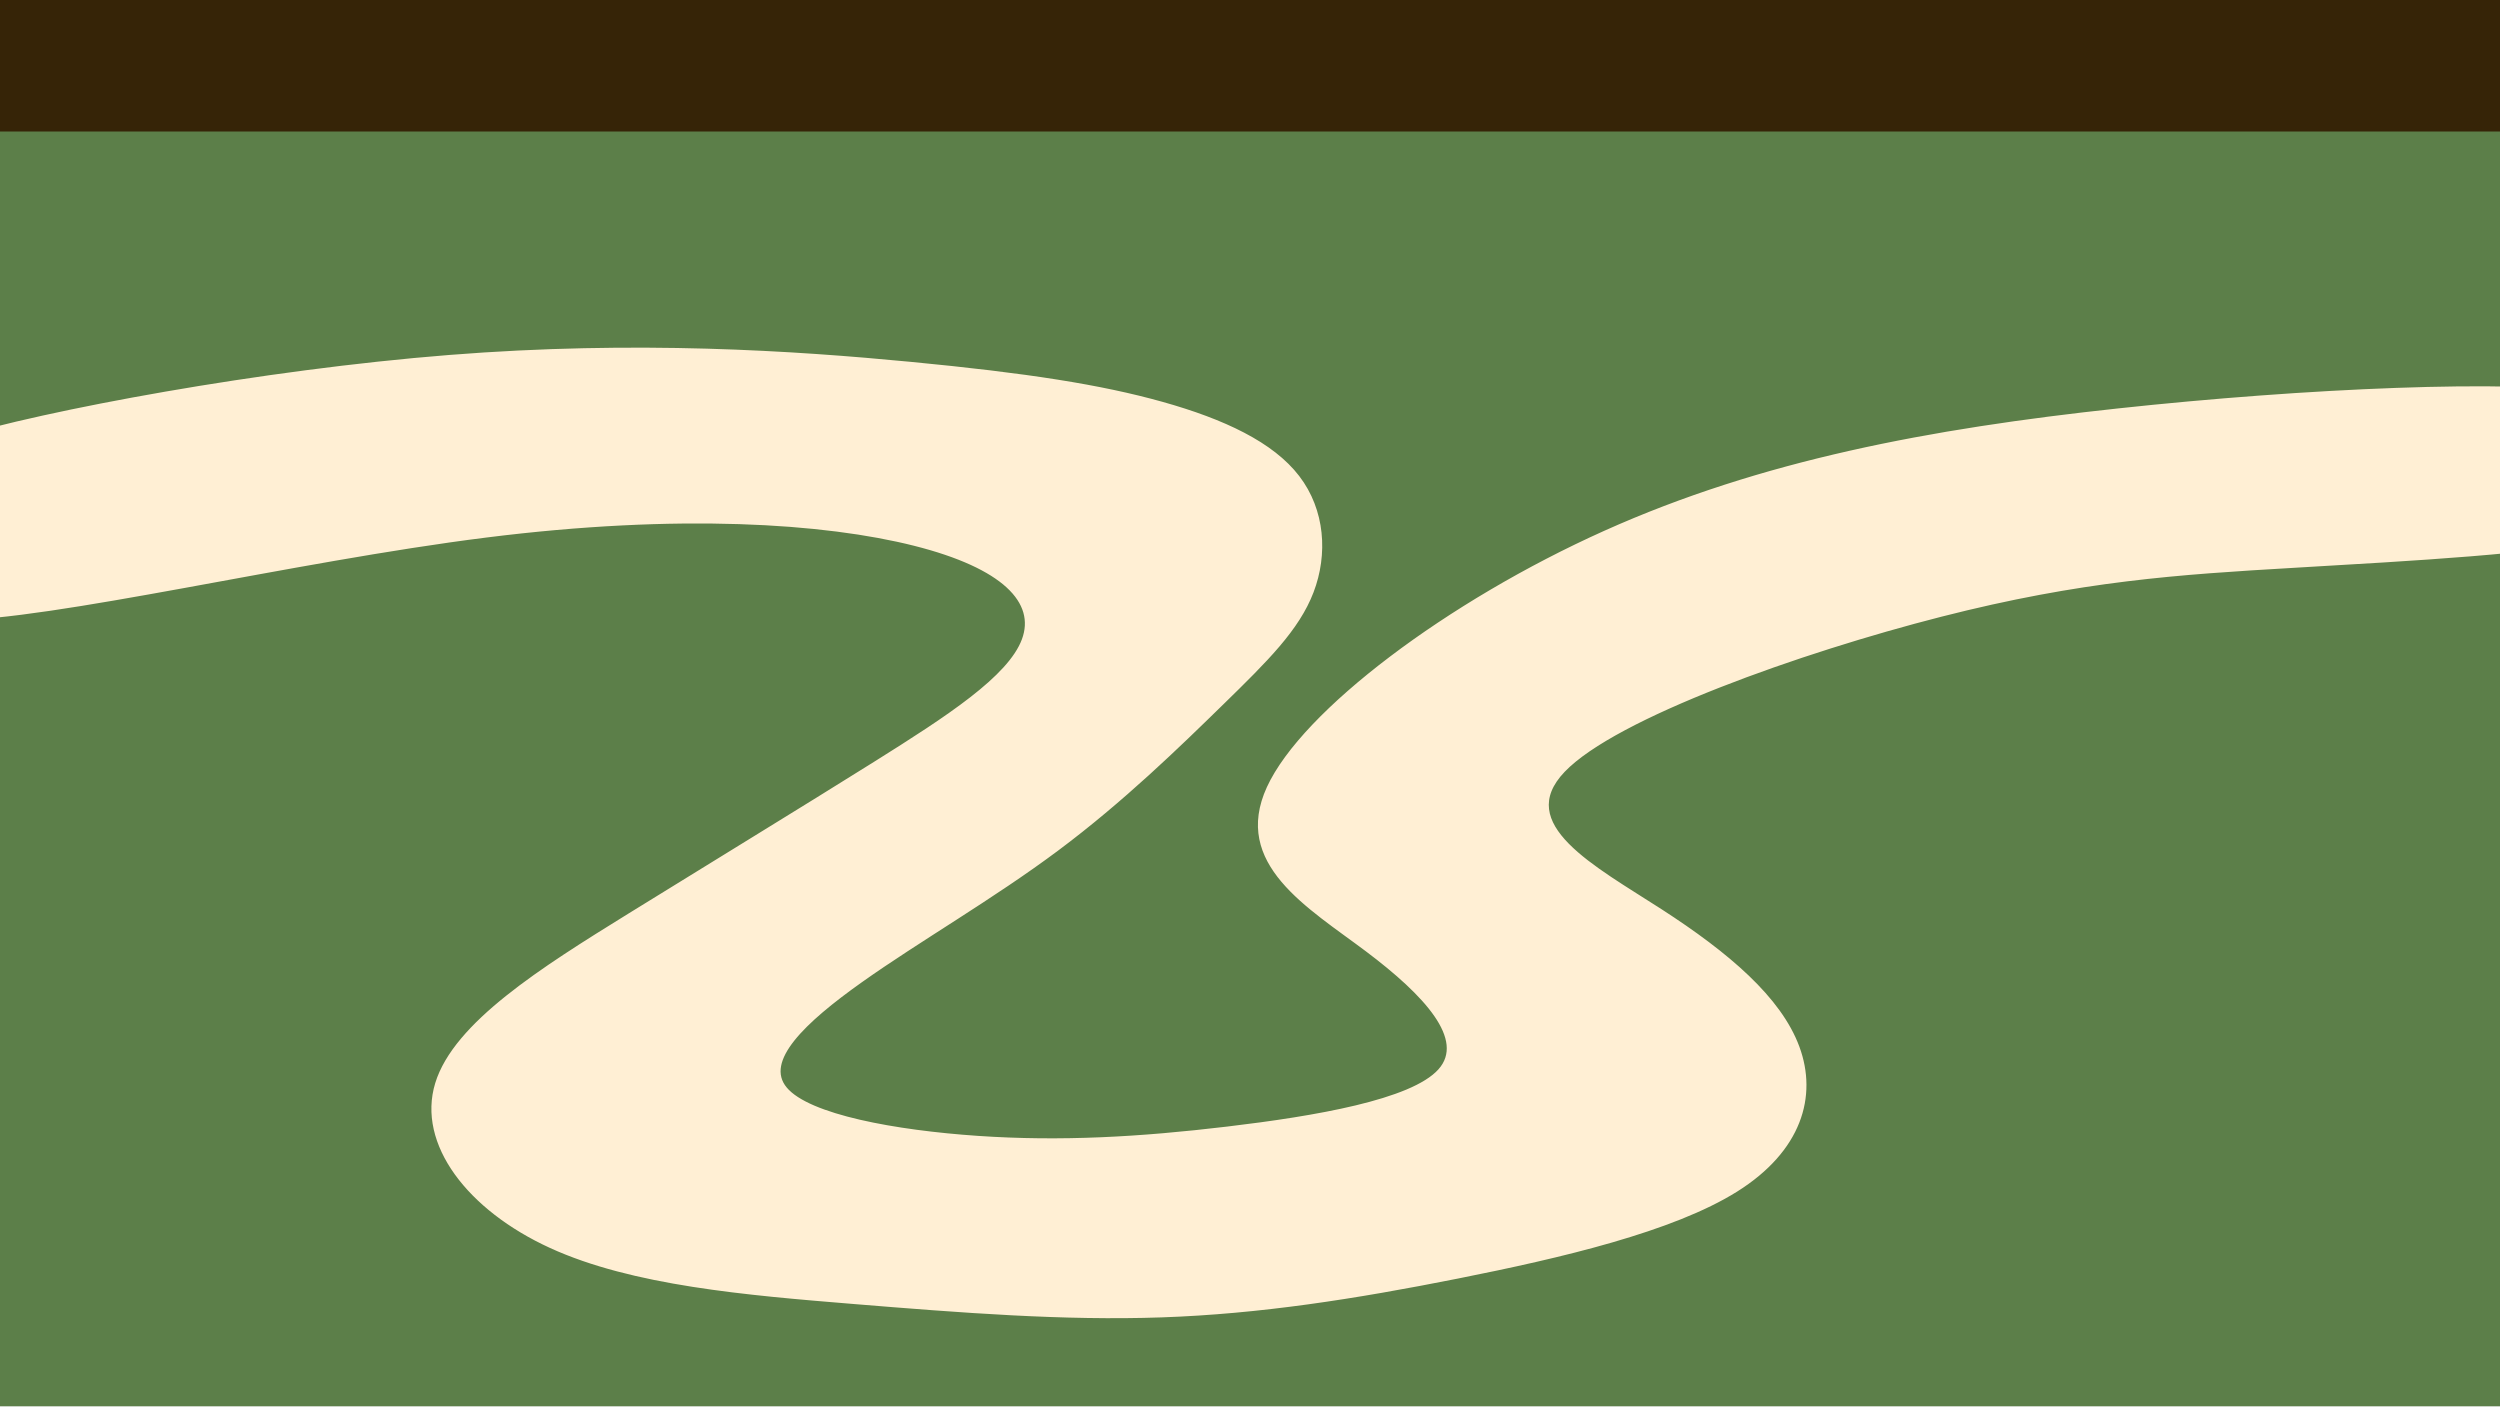
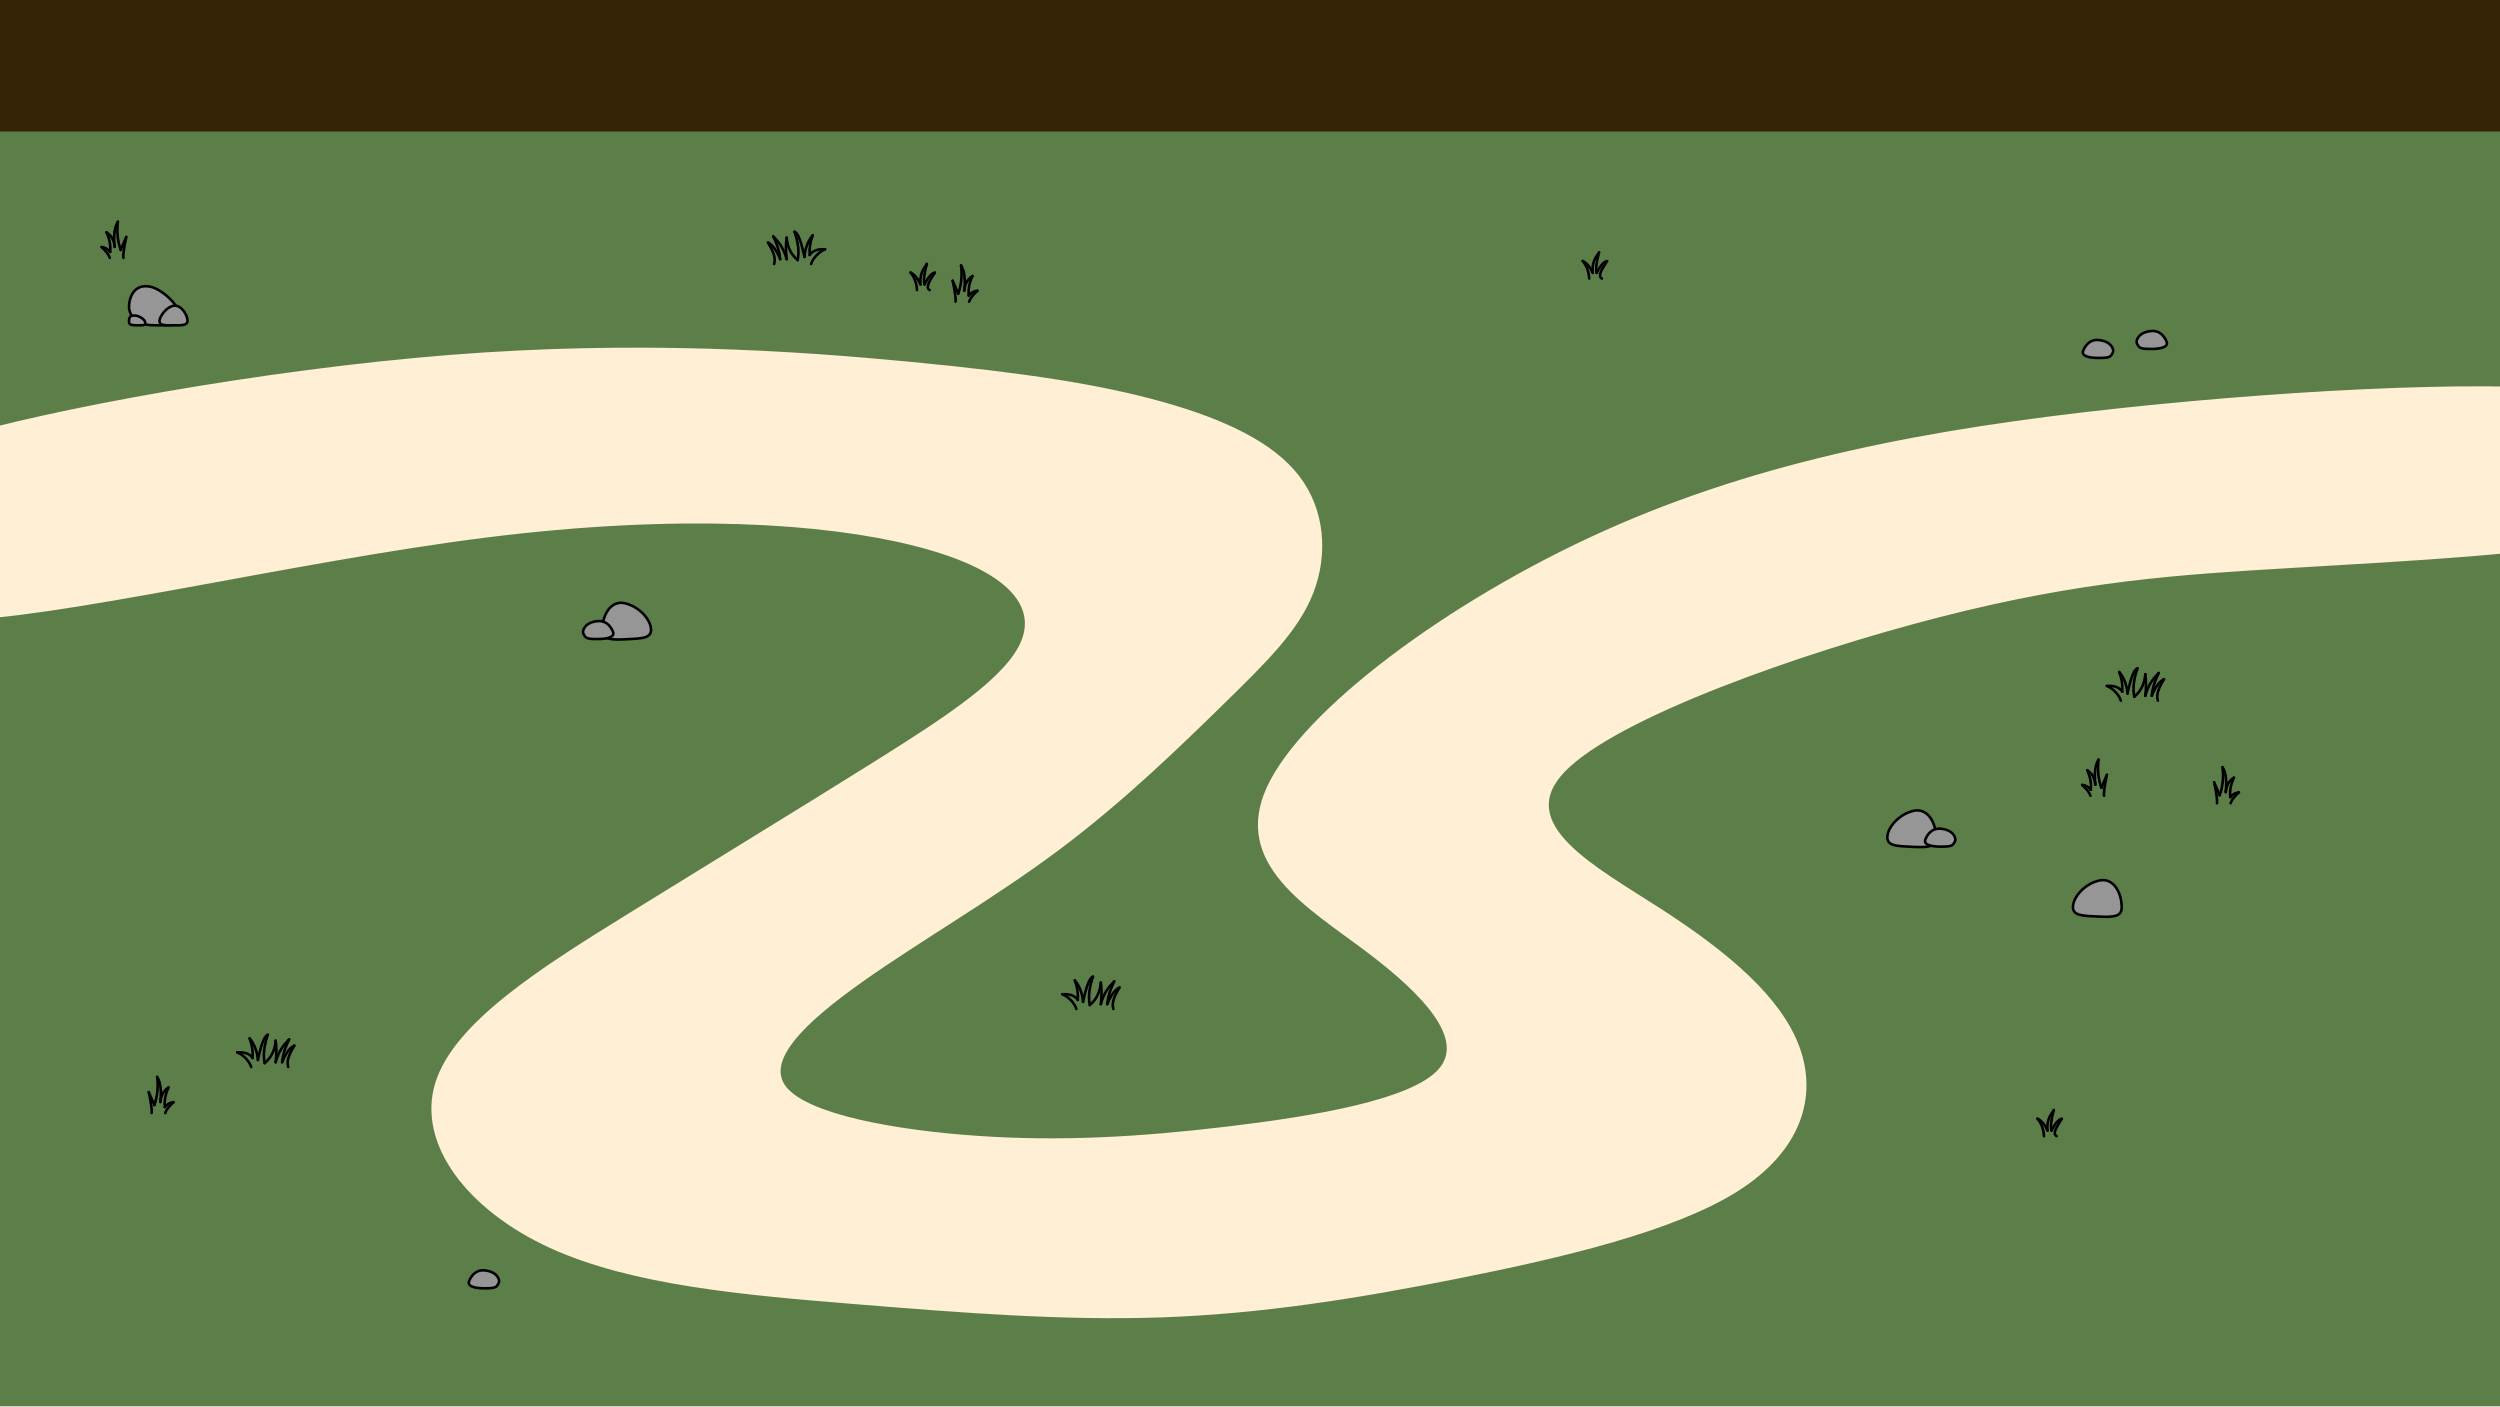
<svg xmlns="http://www.w3.org/2000/svg" viewBox="0 0 1920 1080" width="1920" height="1080">
  <defs>
-     <clipPath id="artboard-6231469383556857085">
+     <clipPath id="artboard-11821881556143351776">
      <rect x="0" y="0" width="1920" height="1080" />
    </clipPath>
  </defs>
  <g>
-     <rect fill="#5c7f49" x="0" y="0" width="1920" height="1080" />
-     <g clip-path="url(#artboard-6231469383556857085)">
-       <g>
-         <path d="M0,0 L1920,0 L1920,100 L0,100 L0,0 Z" fill="#362407" stroke-width="2" stroke="#362407" />
-       </g>
-       <g>
-         <path d="M-352.827,-7.665 C-496.665,3.727 -663.252,34.65 -734.409,56.53 C-805.566,78.41 -781.292,91.246 -783.459,120.172 C-785.625,149.099 -814.231,194.115 -736.117,194.15 C-658.003,194.186 -473.17,149.241 -324.788,130.592 C-176.407,111.942 -64.477,119.587 4.241,136.921 C72.958,154.255 98.463,181.278 87.766,210.05 C77.068,238.821 30.168,269.342 -26.292,304.717 C-82.752,340.092 -148.771,380.323 -215.255,421.471 C-281.739,462.618 -348.687,504.683 -362.798,550.882 C-376.909,597.08 -338.183,647.411 -275.163,676.262 C-212.144,705.113 -124.83,712.484 -42.11,719.236 C40.609,725.989 118.734,732.122 194.155,729.486 C269.576,726.849 342.293,715.442 421.554,699.676 C500.814,683.909 586.619,663.784 635.641,632.991 C684.662,602.198 696.9,560.737 683.001,522.984 C669.102,485.23 629.067,451.183 577.625,417.924 C526.183,384.665 463.334,352.193 502.96,310.774 C542.586,269.355 684.686,218.989 792.689,191.413 C900.692,163.836 974.6,159.049 1063.88,153.808 C1153.16,148.568 1257.814,142.874 1298.458,131.885 C1339.102,120.896 1315.736,104.612 1320.498,82.409 C1325.26,60.206 1358.149,32.083 1295.013,21.492 C1231.876,10.901 1072.713,17.841 928.456,33.431 C784.2,49.02 654.849,73.258 534.473,127.306 C414.098,181.353 302.698,265.211 275.9,323.603 C249.101,381.995 306.903,414.92 351.776,448.69 C396.648,482.46 428.59,517.073 407.435,540.683 C386.28,564.292 312.028,576.897 244.648,584.93 C177.268,592.964 116.76,596.425 53.213,592.105 C-10.334,587.786 -76.922,575.687 -94.527,554.634 C-112.132,533.581 -80.755,503.575 -36.666,472.276 C7.422,440.978 64.222,408.386 114.215,371.054 C164.209,333.721 207.395,291.648 241.061,258.735 C274.726,225.823 298.869,202.072 309.867,173.271 C320.865,144.47 318.716,110.619 298.976,84.904 C279.236,59.189 241.904,41.61 194.674,28.353 C147.443,15.096 90.314,6.16 1.206,-2.378 C-87.903,-10.916 -208.99,-19.056 -352.827,-7.665 Z" transform="matrix(1,0,0,1,698.0021,281.2646)" fill="#ffefd4" stroke-width="2" stroke-linecap="round" stroke="#ffefd4" />
+     <rect fill="#ffffff" x="0" y="0" width="1920" height="1080" />
+     <g clip-path="url(#artboard-11821881556143351776)">
+       <g>
+         <path d="M0,0 C0,0 1920,0 1920,0 C1920,0 1920,1080 1920,1080 C1920,1080 0,1080 0,1080 C0,1080 0,0 0,0 Z" fill="#5c7f49" />
+       </g>
+       <g>
+         <g>
+           <g>
+             <path d="M0,0 C0,0 1920,0 1920,0 C1920,0 1920,100 1920,100 C1920,100 0,100 0,100 C0,100 0,0 0,0 C0,0 0,0 0,0 Z" fill="#362407" stroke-width="2" stroke="#362407" />
+           </g>
+         </g>
+       </g>
+       <g>
+         <g transform="matrix(1,0,0,1,48.2875,-93.78179)">
+           <path d="M36.339,287.196 C36.339,287.196 36.734,283.522 36.035,279.798 C35.33,276.038 33.531,272.229 33.531,272.229" fill="none" stroke-width="2" stroke-linecap="round" stroke="#000000" />
+         </g>
+         <g transform="matrix(1,0,0,1,48.2875,-93.78179)">
+           <path d="M33.531,272.229 C37.299,274.626 39.382,278.336 39.781,283.36" fill="none" stroke-width="2" stroke-linecap="round" stroke="#000000" />
+         </g>
+         <g transform="matrix(1,0,0,1,48.2875,-93.78179)">
+           <path d="M39.781,283.36 C38.833,274.509 39.657,268.092 42.252,264.109" fill="none" stroke-width="2" stroke-linecap="round" stroke="#000000" />
+         </g>
+         <g transform="matrix(1,0,0,1,48.2875,-93.78179)">
+           <path d="M42.252,264.109 C41.315,271.756 42.035,278.957 44.412,285.714" fill="none" stroke-width="2" stroke-linecap="round" stroke="#000000" />
+         </g>
+         <g transform="matrix(1,0,0,1,48.2875,-93.78179)">
+           <path d="M44.412,285.714 L48.673,275.806" fill="none" stroke-width="2" stroke-linecap="round" stroke="#000000" />
+         </g>
+         <g transform="matrix(1,0,0,1,48.2875,-93.78179)">
+           <path d="M48.673,275.806 C46.842,284.174 46.028,291.065 46.542,291.836" fill="none" stroke-width="2" stroke-linecap="round" stroke="#000000" />
+         </g>
+         <g transform="matrix(1,0,0,1,48.2875,-93.78179)">
+           <path d="M36.339,287.196 C34.286,284.848 32.074,283.626 29.704,283.529" fill="none" stroke-width="2" stroke-linecap="round" stroke="#000000" />
+         </g>
+         <g transform="matrix(1,0,0,1,48.2875,-93.78179)">
+           <path d="M29.704,283.529 C33.226,286.74 35.336,289.509 36.035,291.836" fill="none" stroke-width="2" stroke-linecap="round" stroke="#000000" />
+         </g>
+       </g>
+       <g>
+         <g transform="matrix(1,0,0,1,114.4009,522.4872)">
+           <path d="M78.515,296.987 C77.337,292.982 72.969,287.878 67.819,285.714" fill="none" stroke-width="2" stroke-linecap="round" stroke="#000000" />
+         </g>
+         <g transform="matrix(1,0,0,1,114.4009,522.4872)">
+           <path d="M67.819,285.714 C73.53,285.371 77.466,286.823 79.627,290.069" fill="none" stroke-width="2" stroke-linecap="round" stroke="#000000" />
+         </g>
+         <g transform="matrix(1,0,0,1,114.4009,522.4872)">
+           <path d="M79.627,290.069 C80.003,285.103 79.231,280.085 77.311,275.014" fill="none" stroke-width="2" stroke-linecap="round" stroke="#000000" />
+         </g>
+         <g transform="matrix(1,0,0,1,114.4009,522.4872)">
+           <path d="M77.311,275.014 C80.098,278.205 83.05,283.718 83.663,291.553" fill="none" stroke-width="2" stroke-linecap="round" stroke="#000000" />
+         </g>
+         <g transform="matrix(1,0,0,1,114.4009,522.4872)">
+           <path d="M83.663,291.553 C86.206,279.309 88.754,272.867 91.306,272.229" fill="none" stroke-width="2" stroke-linecap="round" stroke="#000000" />
+         </g>
+         <g transform="matrix(1,0,0,1,114.4009,522.4872)">
+           <path d="M88.859,293.987 C93.934,289.777 96.749,284.045 97.304,276.793" fill="none" stroke-width="2" stroke-linecap="round" stroke="#000000" />
+         </g>
+         <g transform="matrix(1,0,0,1,114.4009,522.4872)">
+           <path d="M97.304,276.793 C98.056,281.315 98.056,286.813 97.304,293.286" fill="none" stroke-width="2" stroke-linecap="round" stroke="#000000" />
+         </g>
+         <g transform="matrix(1,0,0,1,114.4009,522.4872)">
+           <path d="M97.304,293.286 C99.769,284.546 102.946,280.64 107.593,275.806" fill="none" stroke-width="2" stroke-linecap="round" stroke="#000000" />
+         </g>
+         <g transform="matrix(1,0,0,1,114.4009,522.4872)">
+           <path d="M107.593,275.806 C107.593,275.806 105.095,281.019 103.917,284.896 C102.44,289.759 102.285,293.286 102.285,293.286" fill="none" stroke-width="2" stroke-linecap="round" stroke="#000000" />
+         </g>
+         <g transform="matrix(1,0,0,1,114.4009,522.4872)">
+           <path d="M102.285,293.286 C105.016,286.478 108.128,282.228 111.621,280.537" fill="none" stroke-width="2" stroke-linecap="round" stroke="#000000" />
+         </g>
+         <g transform="matrix(1,0,0,1,114.4009,522.4872)">
+           <path d="M111.621,280.537 C107.845,286.811 105.419,292.294 106.953,296.987" fill="none" stroke-width="2" stroke-linecap="round" stroke="#000000" />
+         </g>
+         <g transform="matrix(1,0,0,1,114.4009,522.4872)">
+           <path d="M91.306,272.229 C88.358,280.537 87.586,288.029 88.859,293.987" fill="none" stroke-width="2" stroke-linecap="round" stroke="#000000" />
+         </g>
+       </g>
+       <g>
+         <g transform="matrix(1,0,0,1,1082.528,-80.05642)">
+           <path d="M137.986,293.987 C137.889,292.302 137.66,290.706 137.3,289.198 C136.509,285.882 135.082,282.995 133.019,280.537" fill="none" stroke-width="2" stroke-linecap="round" stroke="#000000" />
+         </g>
+         <g transform="matrix(1,0,0,1,1082.528,-80.05642)">
+           <path d="M133.019,280.537 C136.098,282.036 138.643,285.061 140.651,289.612" fill="none" stroke-width="2" stroke-linecap="round" stroke="#000000" />
+         </g>
+         <g transform="matrix(1,0,0,1,1082.528,-80.05642)">
+           <path d="M140.651,289.612 C140.039,281.133 142.867,277.933 145.524,273.94" fill="none" stroke-width="2" stroke-linecap="round" stroke="#000000" />
+         </g>
+         <g transform="matrix(1,0,0,1,1082.528,-80.05642)">
+           <path d="M145.524,273.94 C143.719,280.636 142.833,285.902 143.719,289.612" fill="none" stroke-width="2" stroke-linecap="round" stroke="#000000" />
+         </g>
+         <g transform="matrix(1,0,0,1,1082.528,-80.05642)">
+           <path d="M143.719,289.612 C146.666,283.894 149.31,280.902 151.652,280.636" fill="none" stroke-width="2" stroke-linecap="round" stroke="#000000" />
+         </g>
+         <g transform="matrix(1,0,0,1,1082.528,-80.05642)">
+           <path d="M151.652,280.628 C146.914,287.984 144.576,292.137 147.686,293.987" fill="none" stroke-width="2" stroke-linecap="round" stroke="#000000" />
+         </g>
+       </g>
+       <g>
+         <path d="M1612.415,676.192 C1622.504,674.015 1629.439,684.487 1629.439,696.844 C1629.439,704.102 1623.21,704.503 1611.189,703.914 C1598.858,703.31 1590.627,703.391 1592.22,694.671 C1593.535,687.469 1601.845,678.473 1612.415,676.192 Z" fill="#969696" stroke-width="2" stroke-linecap="round" stroke="#000000" />
+       </g>
+       <g>
+         <path d="M372.219,975.663 C382.206,976.638 384.115,983.276 383.081,985.213 C381.293,988.562 381.046,989.424 372.219,989.424 C363.392,989.424 358.89,987.494 360.258,983.952 C361.377,981.053 364.664,974.925 372.219,975.663 Z" fill="#969696" stroke-width="2" stroke-linecap="round" stroke="#000000" />
+       </g>
+       <g>
+         <path d="M115.658,220.221 C123.875,221.985 138.111,234.143 138.111,242.925 C138.111,249.837 134.465,249.837 120.612,249.837 C106.759,249.837 102.322,247.209 99.533,238.877 C97.977,234.226 100.059,216.873 115.658,220.221 Z" fill="#969696" stroke-width="2" stroke-linecap="round" stroke="#000000" />
+       </g>
+       <g>
+         <path d="M133.46,234.789 C139.202,233.99 143.995,241.961 143.995,246.105 C143.995,250.25 139.257,249.81 133.46,249.81 C127.662,249.81 122.191,250.376 122.49,246.242 C122.733,242.872 127.906,235.563 133.46,234.789 Z" fill="#969696" stroke-width="2" stroke-linecap="round" stroke="#000000" />
+       </g>
+       <g>
+         <path d="M102.957,242.285 C107.214,242.285 111.595,245.725 111.595,247.808 C111.595,249.891 110.303,249.837 106.046,249.837 C101.789,249.837 99.114,249.645 99.114,247.561 C99.114,245.478 98.7,242.285 102.957,242.285 Z" fill="#969696" stroke-width="2" stroke-linecap="round" stroke="#000000" />
+       </g>
+       <g>
+         <g transform="matrix(-1,0,0,1,780.344,-60.20188)">
+           <path d="M36.339,287.196 C36.339,287.196 36.734,283.522 36.035,279.798 C35.33,276.038 33.531,272.229 33.531,272.229" fill="none" stroke-width="2" stroke-linecap="round" stroke="#000000" />
+         </g>
+         <g transform="matrix(-1,0,0,1,780.344,-60.20188)">
+           <path d="M33.531,272.229 C37.299,274.626 39.382,278.336 39.781,283.36" fill="none" stroke-width="2" stroke-linecap="round" stroke="#000000" />
+         </g>
+         <g transform="matrix(-1,0,0,1,780.344,-60.20188)">
+           <path d="M39.781,283.36 C38.833,274.509 39.657,268.092 42.252,264.109" fill="none" stroke-width="2" stroke-linecap="round" stroke="#000000" />
+         </g>
+         <g transform="matrix(-1,0,0,1,780.344,-60.20188)">
+           <path d="M42.252,264.109 C41.315,271.756 42.035,278.957 44.412,285.714" fill="none" stroke-width="2" stroke-linecap="round" stroke="#000000" />
+         </g>
+         <g transform="matrix(-1,0,0,1,780.344,-60.20188)">
+           <path d="M44.412,285.714 L48.673,275.806" fill="none" stroke-width="2" stroke-linecap="round" stroke="#000000" />
+         </g>
+         <g transform="matrix(-1,0,0,1,780.344,-60.20188)">
+           <path d="M48.673,275.806 C46.842,284.174 46.028,291.065 46.542,291.836" fill="none" stroke-width="2" stroke-linecap="round" stroke="#000000" />
+         </g>
+         <g transform="matrix(-1,0,0,1,780.344,-60.20188)">
+           <path d="M36.339,287.196 C34.286,284.848 32.074,283.626 29.704,283.529" fill="none" stroke-width="2" stroke-linecap="round" stroke="#000000" />
+         </g>
+         <g transform="matrix(-1,0,0,1,780.344,-60.20188)">
+           <path d="M29.704,283.529 C33.226,286.74 35.336,289.509 36.035,291.836" fill="none" stroke-width="2" stroke-linecap="round" stroke="#000000" />
+         </g>
+       </g>
+       <g>
+         <g transform="matrix(-1,0,0,1,162.9402,562.9786)">
+           <path d="M36.339,287.196 C36.339,287.196 36.734,283.522 36.035,279.798 C35.33,276.038 33.531,272.229 33.531,272.229" fill="none" stroke-width="2" stroke-linecap="round" stroke="#000000" />
+         </g>
+         <g transform="matrix(-1,0,0,1,162.9402,562.9786)">
+           <path d="M33.531,272.229 C37.299,274.626 39.382,278.336 39.781,283.36" fill="none" stroke-width="2" stroke-linecap="round" stroke="#000000" />
+         </g>
+         <g transform="matrix(-1,0,0,1,162.9402,562.9786)">
+           <path d="M39.781,283.36 C38.833,274.509 39.657,268.092 42.252,264.109" fill="none" stroke-width="2" stroke-linecap="round" stroke="#000000" />
+         </g>
+         <g transform="matrix(-1,0,0,1,162.9402,562.9786)">
+           <path d="M42.252,264.109 C41.315,271.756 42.035,278.957 44.412,285.714" fill="none" stroke-width="2" stroke-linecap="round" stroke="#000000" />
+         </g>
+         <g transform="matrix(-1,0,0,1,162.9402,562.9786)">
+           <path d="M44.412,285.714 L48.673,275.806" fill="none" stroke-width="2" stroke-linecap="round" stroke="#000000" />
+         </g>
+         <g transform="matrix(-1,0,0,1,162.9402,562.9786)">
+           <path d="M48.673,275.806 C46.842,284.174 46.028,291.065 46.542,291.836" fill="none" stroke-width="2" stroke-linecap="round" stroke="#000000" />
+         </g>
+         <g transform="matrix(-1,0,0,1,162.9402,562.9786)">
+           <path d="M36.339,287.196 C34.286,284.848 32.074,283.626 29.704,283.529" fill="none" stroke-width="2" stroke-linecap="round" stroke="#000000" />
+         </g>
+         <g transform="matrix(-1,0,0,1,162.9402,562.9786)">
+           <path d="M29.704,283.529 C33.226,286.74 35.336,289.509 36.035,291.836" fill="none" stroke-width="2" stroke-linecap="round" stroke="#000000" />
+         </g>
+       </g>
+       <g>
+         <g transform="matrix(-1,0,0,1,1749.14,325.0422)">
+           <path d="M36.339,287.196 C36.339,287.196 36.734,283.522 36.035,279.798 C35.33,276.038 33.531,272.229 33.531,272.229" fill="none" stroke-width="2" stroke-linecap="round" stroke="#000000" />
+         </g>
+         <g transform="matrix(-1,0,0,1,1749.14,325.0422)">
+           <path d="M33.531,272.229 C37.299,274.626 39.382,278.336 39.781,283.36" fill="none" stroke-width="2" stroke-linecap="round" stroke="#000000" />
+         </g>
+         <g transform="matrix(-1,0,0,1,1749.14,325.0422)">
+           <path d="M39.781,283.36 C38.833,274.509 39.657,268.092 42.252,264.109" fill="none" stroke-width="2" stroke-linecap="round" stroke="#000000" />
+         </g>
+         <g transform="matrix(-1,0,0,1,1749.14,325.0422)">
+           <path d="M42.252,264.109 C41.315,271.756 42.035,278.957 44.412,285.714" fill="none" stroke-width="2" stroke-linecap="round" stroke="#000000" />
+         </g>
+         <g transform="matrix(-1,0,0,1,1749.14,325.0422)">
+           <path d="M44.412,285.714 L48.673,275.806" fill="none" stroke-width="2" stroke-linecap="round" stroke="#000000" />
+         </g>
+         <g transform="matrix(-1,0,0,1,1749.14,325.0422)">
+           <path d="M48.673,275.806 C46.842,284.174 46.028,291.065 46.542,291.836" fill="none" stroke-width="2" stroke-linecap="round" stroke="#000000" />
+         </g>
+         <g transform="matrix(-1,0,0,1,1749.14,325.0422)">
+           <path d="M36.339,287.196 C34.286,284.848 32.074,283.626 29.704,283.529" fill="none" stroke-width="2" stroke-linecap="round" stroke="#000000" />
+         </g>
+         <g transform="matrix(-1,0,0,1,1749.14,325.0422)">
+           <path d="M29.704,283.529 C33.226,286.74 35.336,289.509 36.035,291.836" fill="none" stroke-width="2" stroke-linecap="round" stroke="#000000" />
+         </g>
+       </g>
+       <g>
+         <g transform="matrix(1,0,0,1,1569.423,319.2989)">
+           <path d="M36.339,287.196 C36.339,287.196 36.734,283.522 36.035,279.798 C35.33,276.038 33.531,272.229 33.531,272.229" fill="none" stroke-width="2" stroke-linecap="round" stroke="#000000" />
+         </g>
+         <g transform="matrix(1,0,0,1,1569.423,319.2989)">
+           <path d="M33.531,272.229 C37.299,274.626 39.382,278.336 39.781,283.36" fill="none" stroke-width="2" stroke-linecap="round" stroke="#000000" />
+         </g>
+         <g transform="matrix(1,0,0,1,1569.423,319.2989)">
+           <path d="M39.781,283.36 C38.833,274.509 39.657,268.092 42.252,264.109" fill="none" stroke-width="2" stroke-linecap="round" stroke="#000000" />
+         </g>
+         <g transform="matrix(1,0,0,1,1569.423,319.2989)">
+           <path d="M42.252,264.109 C41.315,271.756 42.035,278.957 44.412,285.714" fill="none" stroke-width="2" stroke-linecap="round" stroke="#000000" />
+         </g>
+         <g transform="matrix(1,0,0,1,1569.423,319.2989)">
+           <path d="M44.412,285.714 L48.673,275.806" fill="none" stroke-width="2" stroke-linecap="round" stroke="#000000" />
+         </g>
+         <g transform="matrix(1,0,0,1,1569.423,319.2989)">
+           <path d="M48.673,275.806 C46.842,284.174 46.028,291.065 46.542,291.836" fill="none" stroke-width="2" stroke-linecap="round" stroke="#000000" />
+         </g>
+         <g transform="matrix(1,0,0,1,1569.423,319.2989)">
+           <path d="M36.339,287.196 C34.286,284.848 32.074,283.626 29.704,283.529" fill="none" stroke-width="2" stroke-linecap="round" stroke="#000000" />
+         </g>
+         <g transform="matrix(1,0,0,1,1569.423,319.2989)">
+           <path d="M29.704,283.529 C33.226,286.74 35.336,289.509 36.035,291.836" fill="none" stroke-width="2" stroke-linecap="round" stroke="#000000" />
+         </g>
+       </g>
+       <g>
+         <g transform="matrix(-1,0,0,1,701.4667,-94.253)">
+           <path d="M78.515,296.987 C77.337,292.982 72.969,287.878 67.819,285.714" fill="none" stroke-width="2" stroke-linecap="round" stroke="#000000" />
+         </g>
+         <g transform="matrix(-1,0,0,1,701.4667,-94.253)">
+           <path d="M67.819,285.714 C73.53,285.371 77.466,286.823 79.627,290.069" fill="none" stroke-width="2" stroke-linecap="round" stroke="#000000" />
+         </g>
+         <g transform="matrix(-1,0,0,1,701.4667,-94.253)">
+           <path d="M79.627,290.069 C80.003,285.103 79.231,280.085 77.311,275.014" fill="none" stroke-width="2" stroke-linecap="round" stroke="#000000" />
+         </g>
+         <g transform="matrix(-1,0,0,1,701.4667,-94.253)">
+           <path d="M77.311,275.014 C80.098,278.205 83.05,283.718 83.663,291.553" fill="none" stroke-width="2" stroke-linecap="round" stroke="#000000" />
+         </g>
+         <g transform="matrix(-1,0,0,1,701.4667,-94.253)">
+           <path d="M83.663,291.553 C86.206,279.309 88.754,272.867 91.306,272.229" fill="none" stroke-width="2" stroke-linecap="round" stroke="#000000" />
+         </g>
+         <g transform="matrix(-1,0,0,1,701.4667,-94.253)">
+           <path d="M88.859,293.987 C93.934,289.777 96.749,284.045 97.304,276.793" fill="none" stroke-width="2" stroke-linecap="round" stroke="#000000" />
+         </g>
+         <g transform="matrix(-1,0,0,1,701.4667,-94.253)">
+           <path d="M97.304,276.793 C98.056,281.315 98.056,286.813 97.304,293.286" fill="none" stroke-width="2" stroke-linecap="round" stroke="#000000" />
+         </g>
+         <g transform="matrix(-1,0,0,1,701.4667,-94.253)">
+           <path d="M97.304,293.286 C99.769,284.546 102.946,280.64 107.593,275.806" fill="none" stroke-width="2" stroke-linecap="round" stroke="#000000" />
+         </g>
+         <g transform="matrix(-1,0,0,1,701.4667,-94.253)">
+           <path d="M107.593,275.806 C107.593,275.806 105.095,281.019 103.917,284.896 C102.44,289.759 102.285,293.286 102.285,293.286" fill="none" stroke-width="2" stroke-linecap="round" stroke="#000000" />
+         </g>
+         <g transform="matrix(-1,0,0,1,701.4667,-94.253)">
+           <path d="M102.285,293.286 C105.016,286.478 108.128,282.228 111.621,280.537" fill="none" stroke-width="2" stroke-linecap="round" stroke="#000000" />
+         </g>
+         <g transform="matrix(-1,0,0,1,701.4667,-94.253)">
+           <path d="M111.621,280.537 C107.845,286.811 105.419,292.294 106.953,296.987" fill="none" stroke-width="2" stroke-linecap="round" stroke="#000000" />
+         </g>
+         <g transform="matrix(-1,0,0,1,701.4667,-94.253)">
+           <path d="M91.306,272.229 C88.358,280.537 87.586,288.029 88.859,293.987" fill="none" stroke-width="2" stroke-linecap="round" stroke="#000000" />
+         </g>
+       </g>
+       <g>
+         <g transform="matrix(1,0,0,1,1550.277,241.0724)">
+           <path d="M78.515,296.987 C77.337,292.982 72.969,287.878 67.819,285.714" fill="none" stroke-width="2" stroke-linecap="round" stroke="#000000" />
+         </g>
+         <g transform="matrix(1,0,0,1,1550.277,241.0724)">
+           <path d="M67.819,285.714 C73.53,285.371 77.466,286.823 79.627,290.069" fill="none" stroke-width="2" stroke-linecap="round" stroke="#000000" />
+         </g>
+         <g transform="matrix(1,0,0,1,1550.277,241.0724)">
+           <path d="M79.627,290.069 C80.003,285.103 79.231,280.085 77.311,275.014" fill="none" stroke-width="2" stroke-linecap="round" stroke="#000000" />
+         </g>
+         <g transform="matrix(1,0,0,1,1550.277,241.0724)">
+           <path d="M77.311,275.014 C80.098,278.205 83.05,283.718 83.663,291.553" fill="none" stroke-width="2" stroke-linecap="round" stroke="#000000" />
+         </g>
+         <g transform="matrix(1,0,0,1,1550.277,241.0724)">
+           <path d="M83.663,291.553 C86.206,279.309 88.754,272.867 91.306,272.229" fill="none" stroke-width="2" stroke-linecap="round" stroke="#000000" />
+         </g>
+         <g transform="matrix(1,0,0,1,1550.277,241.0724)">
+           <path d="M88.859,293.987 C93.934,289.777 96.749,284.045 97.304,276.793" fill="none" stroke-width="2" stroke-linecap="round" stroke="#000000" />
+         </g>
+         <g transform="matrix(1,0,0,1,1550.277,241.0724)">
+           <path d="M97.304,276.793 C98.056,281.315 98.056,286.813 97.304,293.286" fill="none" stroke-width="2" stroke-linecap="round" stroke="#000000" />
+         </g>
+         <g transform="matrix(1,0,0,1,1550.277,241.0724)">
+           <path d="M97.304,293.286 C99.769,284.546 102.946,280.64 107.593,275.806" fill="none" stroke-width="2" stroke-linecap="round" stroke="#000000" />
+         </g>
+         <g transform="matrix(1,0,0,1,1550.277,241.0724)">
+           <path d="M107.593,275.806 C107.593,275.806 105.095,281.019 103.917,284.896 C102.44,289.759 102.285,293.286 102.285,293.286" fill="none" stroke-width="2" stroke-linecap="round" stroke="#000000" />
+         </g>
+         <g transform="matrix(1,0,0,1,1550.277,241.0724)">
+           <path d="M102.285,293.286 C105.016,286.478 108.128,282.228 111.621,280.537" fill="none" stroke-width="2" stroke-linecap="round" stroke="#000000" />
+         </g>
+         <g transform="matrix(1,0,0,1,1550.277,241.0724)">
+           <path d="M111.621,280.537 C107.845,286.811 105.419,292.294 106.953,296.987" fill="none" stroke-width="2" stroke-linecap="round" stroke="#000000" />
+         </g>
+         <g transform="matrix(1,0,0,1,1550.277,241.0724)">
+           <path d="M91.306,272.229 C88.358,280.537 87.586,288.029 88.859,293.987" fill="none" stroke-width="2" stroke-linecap="round" stroke="#000000" />
+         </g>
+       </g>
+       <g>
+         <g transform="matrix(1,0,0,1,748.1214,477.8776)">
+           <path d="M78.515,296.987 C77.337,292.982 72.969,287.878 67.819,285.714" fill="none" stroke-width="2" stroke-linecap="round" stroke="#000000" />
+         </g>
+         <g transform="matrix(1,0,0,1,748.1214,477.8776)">
+           <path d="M67.819,285.714 C73.53,285.371 77.466,286.823 79.627,290.069" fill="none" stroke-width="2" stroke-linecap="round" stroke="#000000" />
+         </g>
+         <g transform="matrix(1,0,0,1,748.1214,477.8776)">
+           <path d="M79.627,290.069 C80.003,285.103 79.231,280.085 77.311,275.014" fill="none" stroke-width="2" stroke-linecap="round" stroke="#000000" />
+         </g>
+         <g transform="matrix(1,0,0,1,748.1214,477.8776)">
+           <path d="M77.311,275.014 C80.098,278.205 83.05,283.718 83.663,291.553" fill="none" stroke-width="2" stroke-linecap="round" stroke="#000000" />
+         </g>
+         <g transform="matrix(1,0,0,1,748.1214,477.8776)">
+           <path d="M83.663,291.553 C86.206,279.309 88.754,272.867 91.306,272.229" fill="none" stroke-width="2" stroke-linecap="round" stroke="#000000" />
+         </g>
+         <g transform="matrix(1,0,0,1,748.1214,477.8776)">
+           <path d="M88.859,293.987 C93.934,289.777 96.749,284.045 97.304,276.793" fill="none" stroke-width="2" stroke-linecap="round" stroke="#000000" />
+         </g>
+         <g transform="matrix(1,0,0,1,748.1214,477.8776)">
+           <path d="M97.304,276.793 C98.056,281.315 98.056,286.813 97.304,293.286" fill="none" stroke-width="2" stroke-linecap="round" stroke="#000000" />
+         </g>
+         <g transform="matrix(1,0,0,1,748.1214,477.8776)">
+           <path d="M97.304,293.286 C99.769,284.546 102.946,280.64 107.593,275.806" fill="none" stroke-width="2" stroke-linecap="round" stroke="#000000" />
+         </g>
+         <g transform="matrix(1,0,0,1,748.1214,477.8776)">
+           <path d="M107.593,275.806 C107.593,275.806 105.095,281.019 103.917,284.896 C102.44,289.759 102.285,293.286 102.285,293.286" fill="none" stroke-width="2" stroke-linecap="round" stroke="#000000" />
+         </g>
+         <g transform="matrix(1,0,0,1,748.1214,477.8776)">
+           <path d="M102.285,293.286 C105.016,286.478 108.128,282.228 111.621,280.537" fill="none" stroke-width="2" stroke-linecap="round" stroke="#000000" />
+         </g>
+         <g transform="matrix(1,0,0,1,748.1214,477.8776)">
+           <path d="M111.621,280.537 C107.845,286.811 105.419,292.294 106.953,296.987" fill="none" stroke-width="2" stroke-linecap="round" stroke="#000000" />
+         </g>
+         <g transform="matrix(1,0,0,1,748.1214,477.8776)">
+           <path d="M91.306,272.229 C88.358,280.537 87.586,288.029 88.859,293.987" fill="none" stroke-width="2" stroke-linecap="round" stroke="#000000" />
+         </g>
+       </g>
+       <g>
+         <g transform="matrix(1,0,0,1,566.2714,-71.20634)">
+           <path d="M137.986,293.987 C137.889,292.302 137.66,290.706 137.3,289.198 C136.509,285.882 135.082,282.995 133.019,280.537" fill="none" stroke-width="2" stroke-linecap="round" stroke="#000000" />
+         </g>
+         <g transform="matrix(1,0,0,1,566.2714,-71.20634)">
+           <path d="M133.019,280.537 C136.098,282.036 138.643,285.061 140.651,289.612" fill="none" stroke-width="2" stroke-linecap="round" stroke="#000000" />
+         </g>
+         <g transform="matrix(1,0,0,1,566.2714,-71.20634)">
+           <path d="M140.651,289.612 C140.039,281.133 142.867,277.933 145.524,273.94" fill="none" stroke-width="2" stroke-linecap="round" stroke="#000000" />
+         </g>
+         <g transform="matrix(1,0,0,1,566.2714,-71.20634)">
+           <path d="M145.524,273.94 C143.719,280.636 142.833,285.902 143.719,289.612" fill="none" stroke-width="2" stroke-linecap="round" stroke="#000000" />
+         </g>
+         <g transform="matrix(1,0,0,1,566.2714,-71.20634)">
+           <path d="M143.719,289.612 C146.666,283.894 149.31,280.902 151.652,280.636" fill="none" stroke-width="2" stroke-linecap="round" stroke="#000000" />
+         </g>
+         <g transform="matrix(1,0,0,1,566.2714,-71.20634)">
+           <path d="M151.652,280.628 C146.914,287.984 144.576,292.137 147.686,293.987" fill="none" stroke-width="2" stroke-linecap="round" stroke="#000000" />
+         </g>
+       </g>
+       <g>
+         <g transform="matrix(1,0,0,1,1431.8,578.625)">
+           <path d="M137.986,293.987 C137.889,292.302 137.66,290.706 137.3,289.198 C136.509,285.882 135.082,282.995 133.019,280.537" fill="none" stroke-width="2" stroke-linecap="round" stroke="#000000" />
+         </g>
+         <g transform="matrix(1,0,0,1,1431.8,578.625)">
+           <path d="M133.019,280.537 C136.098,282.036 138.643,285.061 140.651,289.612" fill="none" stroke-width="2" stroke-linecap="round" stroke="#000000" />
+         </g>
+         <g transform="matrix(1,0,0,1,1431.8,578.625)">
+           <path d="M140.651,289.612 C140.039,281.133 142.867,277.933 145.524,273.94" fill="none" stroke-width="2" stroke-linecap="round" stroke="#000000" />
+         </g>
+         <g transform="matrix(1,0,0,1,1431.8,578.625)">
+           <path d="M145.524,273.94 C143.719,280.636 142.833,285.902 143.719,289.612" fill="none" stroke-width="2" stroke-linecap="round" stroke="#000000" />
+         </g>
+         <g transform="matrix(1,0,0,1,1431.8,578.625)">
+           <path d="M143.719,289.612 C146.666,283.894 149.31,280.902 151.652,280.636" fill="none" stroke-width="2" stroke-linecap="round" stroke="#000000" />
+         </g>
+         <g transform="matrix(1,0,0,1,1431.8,578.625)">
+           <path d="M151.652,280.628 C146.914,287.984 144.576,292.137 147.686,293.987" fill="none" stroke-width="2" stroke-linecap="round" stroke="#000000" />
+         </g>
+       </g>
+       <g>
+         <path d="M1469.862,622.661 C1479.951,620.484 1486.886,630.956 1486.886,643.313 C1486.886,650.571 1480.657,650.972 1468.635,650.383 C1456.305,649.779 1448.074,649.86 1449.666,641.14 C1450.982,633.938 1459.292,624.942 1469.862,622.661 Z" fill="#969696" stroke-width="2" stroke-linecap="round" stroke="#000000" />
+       </g>
+       <g>
+         <path d="M1490.619,636.463 C1500.606,637.438 1502.515,644.076 1501.481,646.013 C1499.693,649.362 1499.446,650.224 1490.619,650.224 C1481.792,650.224 1477.29,648.294 1478.658,644.752 C1479.777,641.853 1483.064,635.725 1490.619,636.463 Z" fill="#969696" stroke-width="2" stroke-linecap="round" stroke="#000000" />
+       </g>
+       <g>
+         <g>
+           <g>
+             <path d="M345.175,273.6 C201.337,284.991 34.75,315.915 -36.407,337.795 C-107.564,359.675 -83.29,372.511 -85.456,401.437 C-87.623,430.363 -116.229,475.379 -38.115,475.415 C39.999,475.451 224.832,430.506 373.214,411.856 C521.595,393.207 633.525,400.852 702.243,418.186 C770.96,435.52 796.465,462.543 785.768,491.314 C775.071,520.086 728.17,550.606 671.71,585.982 C615.25,621.357 549.231,661.587 482.747,702.735 C416.263,743.883 349.315,785.948 335.204,832.146 C321.093,878.344 359.819,928.675 422.839,957.526 C485.859,986.377 573.172,993.749 655.892,1000.501 C738.611,1007.253 816.736,1013.387 892.157,1010.75 C967.578,1008.113 1040.295,996.706 1119.556,980.94 C1198.816,965.174 1284.621,945.048 1333.643,914.255 C1382.664,883.462 1394.902,842.002 1381.003,804.248 C1367.105,766.495 1327.069,732.448 1275.627,699.188 C1224.185,665.929 1161.337,633.457 1200.962,592.038 C1240.588,550.62 1382.688,500.254 1490.691,472.677 C1598.695,445.101 1672.602,440.313 1761.882,435.073 C1851.162,429.832 1955.816,424.139 1996.46,413.15 C2037.104,402.161 2013.738,385.877 2018.5,363.674 C2023.262,341.47 2056.151,313.347 1993.015,302.756 C1929.878,292.165 1770.715,299.106 1626.458,314.695 C1482.202,330.285 1352.851,354.522 1232.476,408.57 C1112.1,462.618 1000.7,546.476 973.902,604.867 C947.103,663.259 1004.905,696.185 1049.778,729.954 C1094.65,763.724 1126.593,798.338 1105.438,821.947 C1084.282,845.557 1010.03,858.162 942.65,866.195 C875.27,874.228 814.762,877.689 751.215,873.37 C687.668,869.051 621.08,856.951 603.475,835.898 C585.87,814.846 617.247,784.84 661.336,753.541 C705.424,722.242 762.224,689.651 812.218,652.318 C862.211,614.986 905.398,572.912 939.063,540 C972.728,507.088 996.871,483.337 1007.869,454.536 C1018.867,425.735 1016.718,391.884 996.978,366.169 C977.238,340.454 939.906,322.875 892.676,309.618 C845.445,296.36 788.316,287.425 699.208,278.887 C610.099,270.349 489.012,262.208 345.175,273.6 C345.175,273.6 345.175,273.6 345.175,273.6 Z" fill="#ffefd4" stroke-width="2" stroke-linecap="round" stroke="#ffefd4" />
+           </g>
+         </g>
+       </g>
+       <g>
+         <path d="M479.61,463.236 C469.52,461.058 462.585,471.531 462.585,483.888 C462.585,491.146 468.814,491.547 480.836,490.958 C493.166,490.353 501.397,490.435 499.805,481.715 C498.49,474.512 490.179,465.517 479.61,463.236 Z" fill="#969696" stroke-width="2" stroke-linecap="round" stroke="#000000" />
+       </g>
+       <g>
+         <path d="M458.852,477.037 C448.866,478.013 446.957,484.651 447.99,486.587 C449.778,489.937 450.026,490.799 458.852,490.799 C467.679,490.799 472.181,488.868 470.814,485.326 C469.695,482.428 466.407,476.3 458.852,477.037 Z" fill="#969696" stroke-width="2" stroke-linecap="round" stroke="#000000" />
+       </g>
+       <g>
+         <path d="M1611.823,261.146 C1621.81,262.121 1623.719,268.759 1622.685,270.696 C1620.898,274.045 1620.65,274.907 1611.823,274.907 C1602.996,274.907 1598.494,272.977 1599.862,269.435 C1600.981,266.536 1604.269,260.408 1611.823,261.146 Z" fill="#969696" stroke-width="2" stroke-linecap="round" stroke="#000000" />
+       </g>
+       <g>
+         <path d="M1652.016,254.235 C1642.029,255.21 1640.12,261.848 1641.154,263.784 C1642.942,267.134 1643.189,267.996 1652.016,267.996 C1660.843,267.996 1665.345,266.065 1663.977,262.524 C1662.858,259.625 1659.57,253.497 1652.016,254.235 Z" fill="#969696" stroke-width="2" stroke-linecap="round" stroke="#000000" />
      </g>
    </g>
  </g>
</svg>
